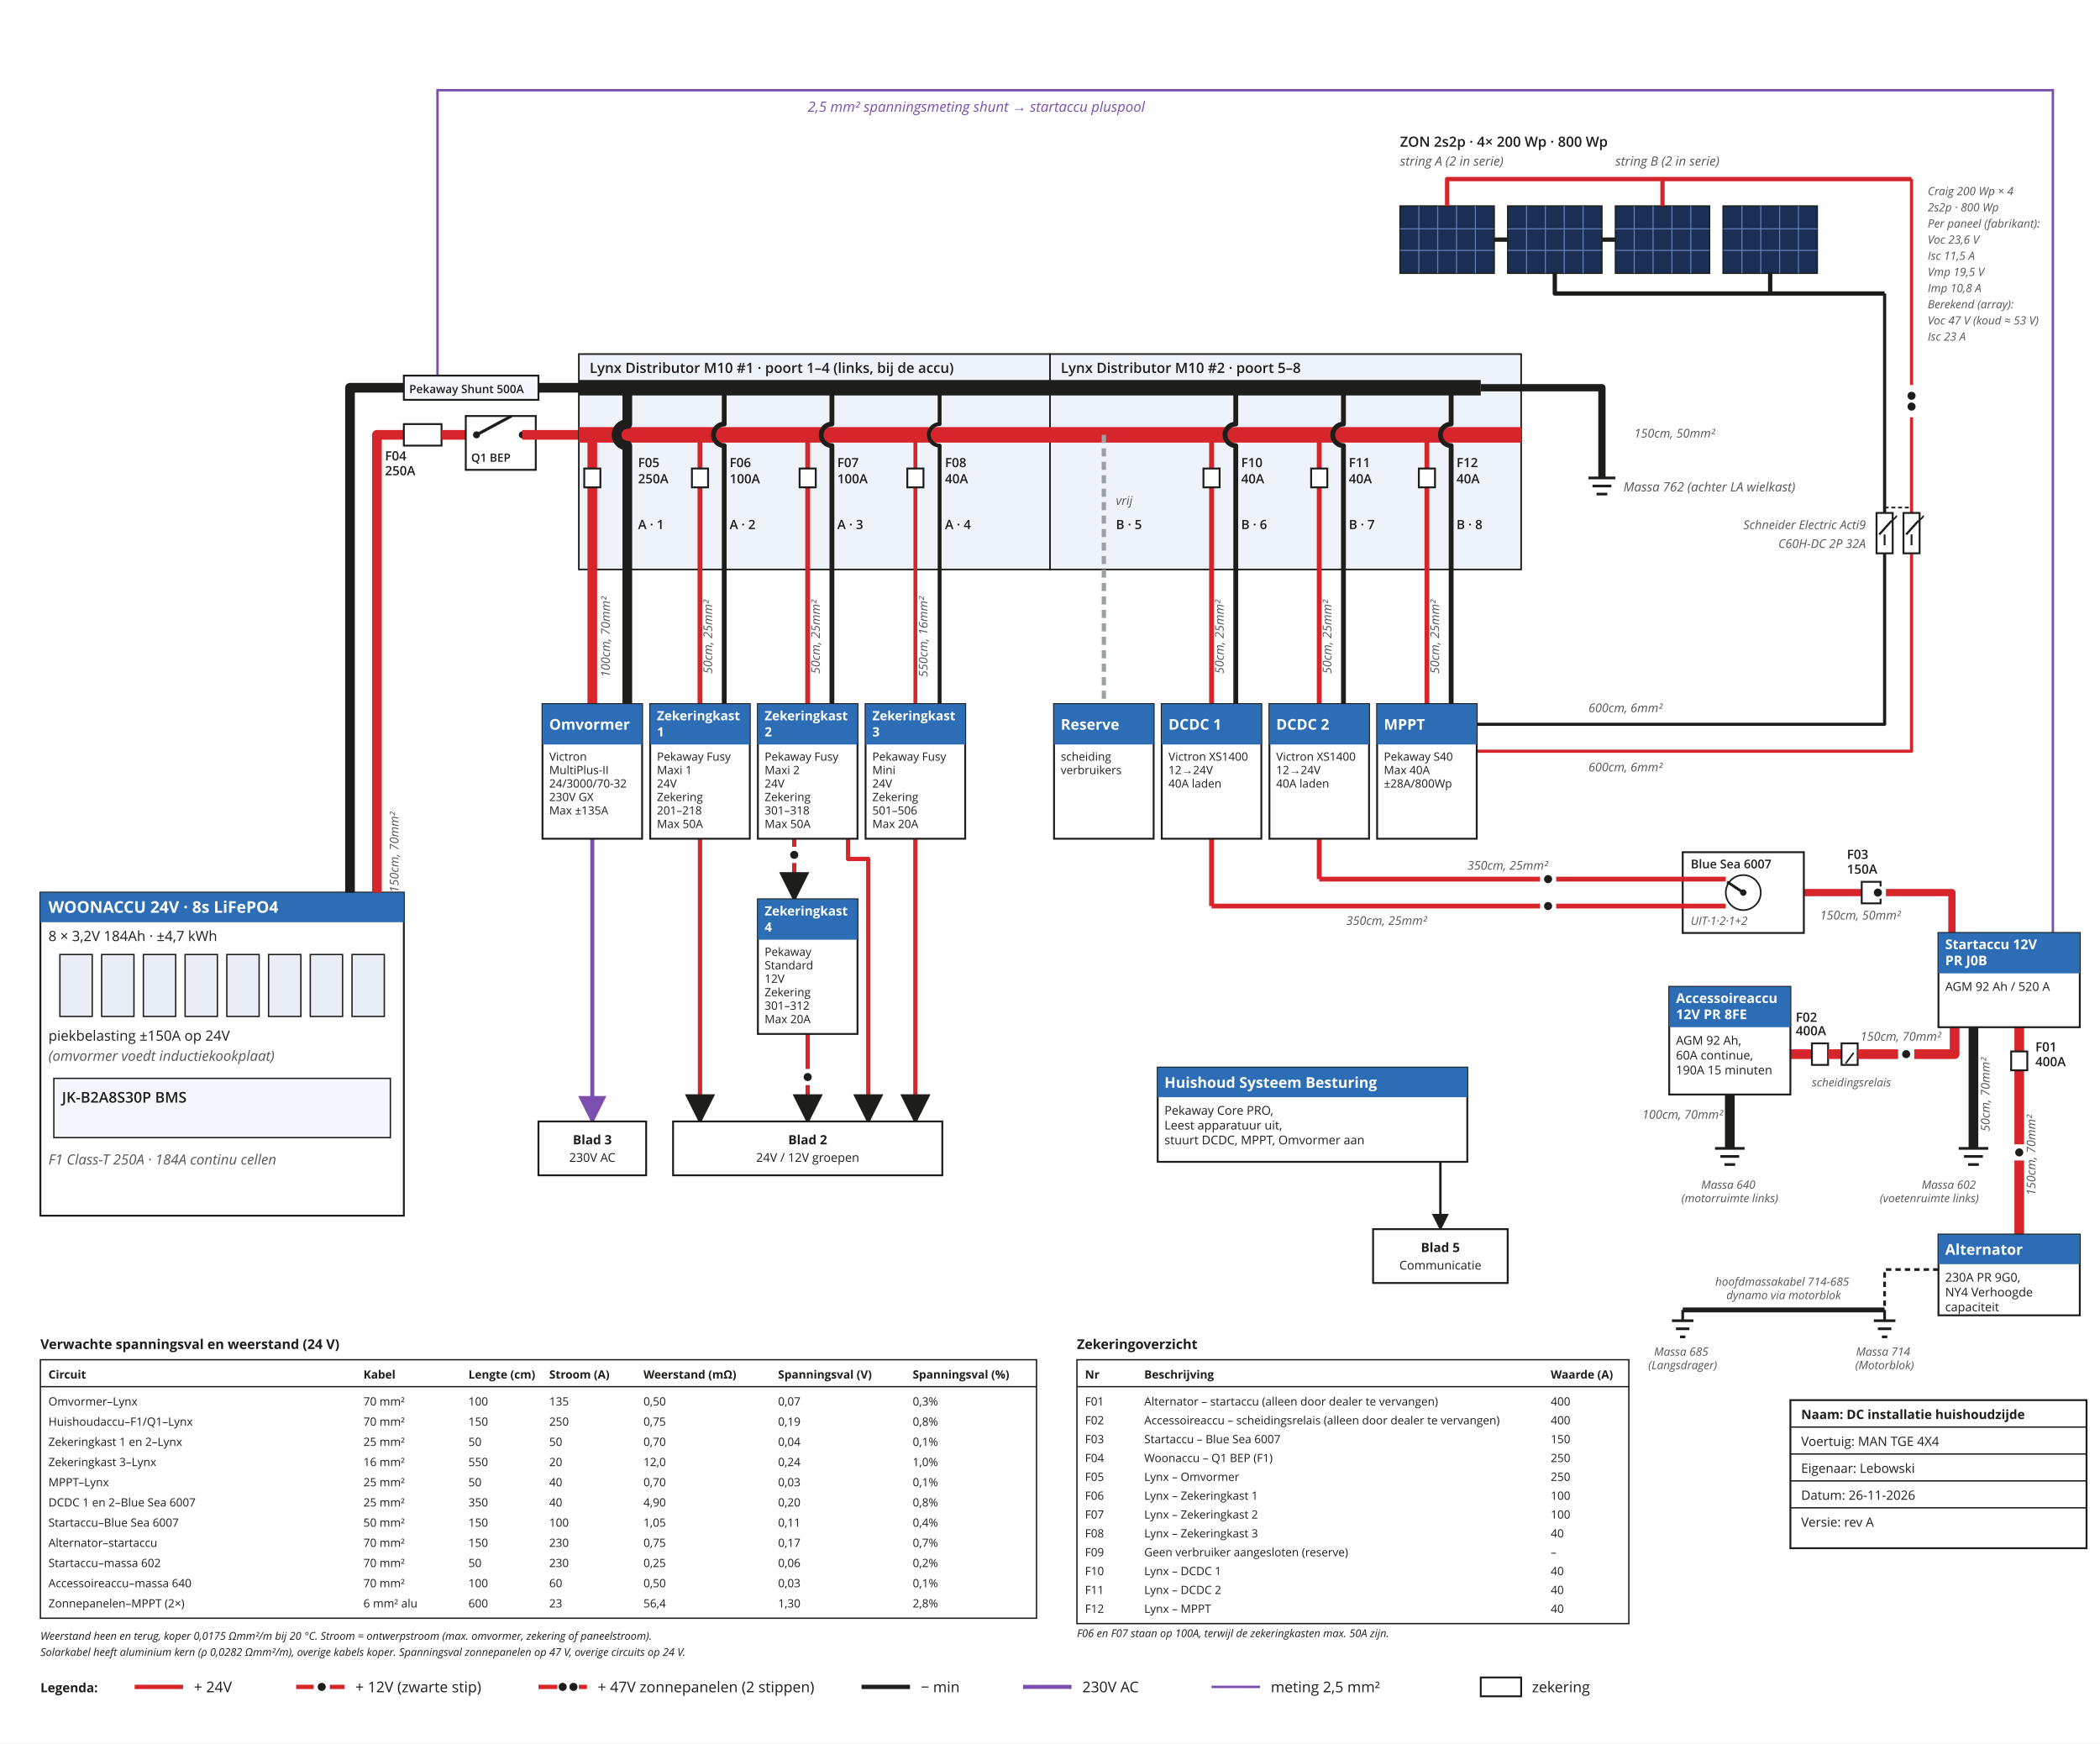
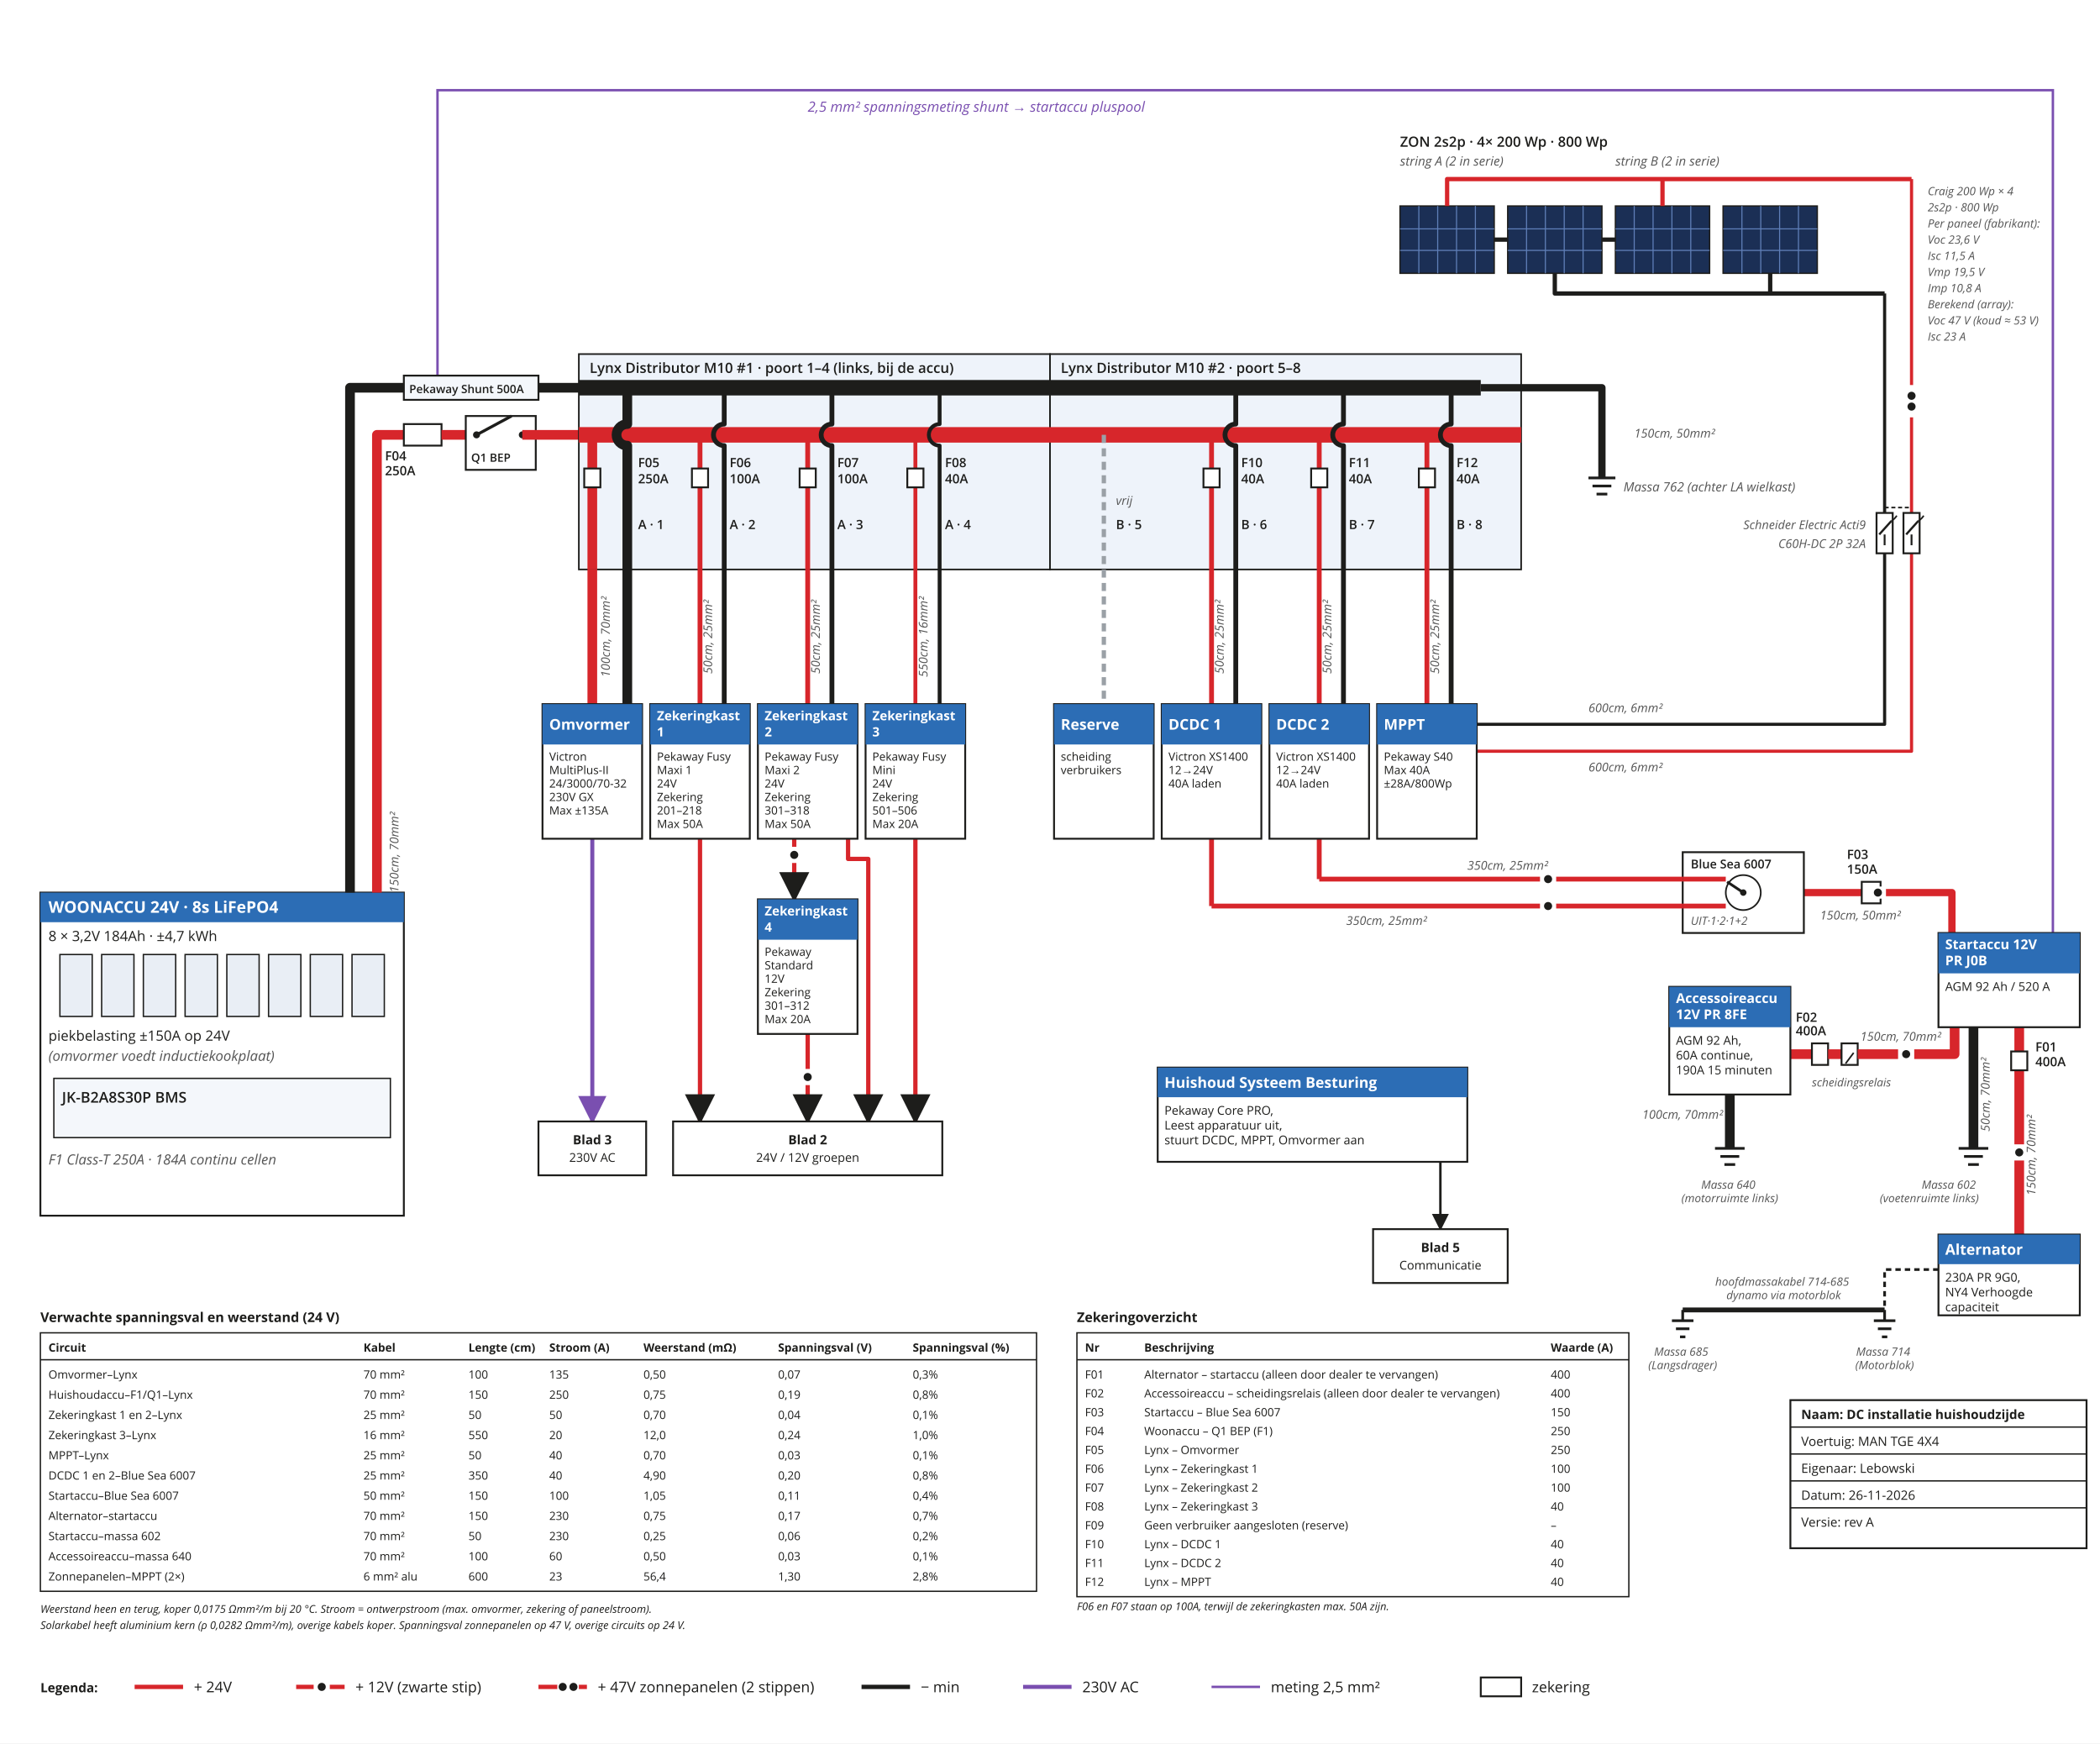
<svg xmlns="http://www.w3.org/2000/svg" viewBox="0 0 1560 1295" role="img" aria-label="Blad 1 energie en laden: woonaccu links onder, Lynx A en B midden met poorten 1 tot 8, zon 2s2p rechtsboven, 12V voertuigdelen rechts.">
  <rect width="100%" height="100%" fill="#fff" />
  <defs>
    <style>.p{stroke:#d7262b;stroke-width:3.2;fill:none;stroke-linejoin:round}
.n{stroke:#1d1d1b;stroke-width:3.2;fill:none;stroke-linejoin:round}
.ac{stroke:#7a4fb0;stroke-width:3;fill:none}
.box{fill:#fff;stroke:#1d1d1b;stroke-width:1.4}
.hd{fill:#2c6db5}
.ht{fill:#fff;font:700 12px 'Open Sans',Arial,sans-serif}
.bt{fill:#1d1d1b;font:400 11px 'Open Sans',Arial,sans-serif}
.lb{fill:#1d1d1b;font:600 11px 'Open Sans',Arial,sans-serif}
.cb{fill:#555;font:italic 400 10.5px 'Open Sans',Arial,sans-serif}
.fz{fill:#fff;stroke:#1d1d1b;stroke-width:1.4}
.fr{fill:#eef3fa;stroke:#1d1d1b;stroke-width:1.2}
.pv{fill:#1b2f55;stroke:#1d1d1b}
</style>
    <marker id="ar" viewBox="0 0 10 10" refX="9" refY="5" markerWidth="7" markerHeight="7" orient="auto-start-reverse">
      <path d="M0 0L10 5L0 10z" fill="#1d1d1b" />
    </marker>
    <marker id="arp" viewBox="0 0 10 10" refX="9" refY="5" markerWidth="7" markerHeight="7" orient="auto-start-reverse">
      <path d="M0 0L10 5L0 10z" fill="#7a4fb0" />
    </marker>
    <g id="pvp">
      <rect width="70" height="50" class="pv" />
      <path d="M0 17H70M0 33H70M14 0V50M28 0V50M42 0V50M56 0V50" stroke="#5f7fb8" stroke-width=".8" />
    </g>
  </defs>
  <g transform="translate(0,93)">
    <use href="#pvp" x="1040" y="60" />
    <use href="#pvp" x="1120" y="60" />
    <use href="#pvp" x="1200" y="60" />
    <use href="#pvp" x="1280" y="60" />
    <path d="M1110 85H1120" class="n" />
    <path d="M1190 85H1200" class="n" />
    <path d="M1075 60V40H1420" class="p" />
    <path d="M1155 110V125H1400" class="n" />
    <path d="M1235 60V40" class="p" />
    <path d="M1315 110V125" class="n" />
    <text x="1432" y="52" class="cb" style="font-size:8.5px">Craig 200 Wp × 4</text>
    <text x="1432" y="64" class="cb" style="font-size:8.5px">2s2p · 800 Wp</text>
    <text x="1432" y="76" class="cb" style="font-size:8.5px">Per paneel (fabrikant):</text>
    <text x="1432" y="88" class="cb" style="font-size:8.5px">Voc 23,6 V</text>
    <text x="1432" y="100" class="cb" style="font-size:8.5px">Isc 11,5 A</text>
    <text x="1432" y="112" class="cb" style="font-size:8.5px">Vmp 19,5 V</text>
    <text x="1432" y="124" class="cb" style="font-size:8.5px">Imp 10,8 A</text>
    <text x="1432" y="136" class="cb" style="font-size:8.5px">Berekend (array):</text>
    <text x="1432" y="148" class="cb" style="font-size:8.5px">Voc 47 V (koud ≈ 53 V)</text>
    <text x="1432" y="160" class="cb" style="font-size:8.5px">Isc 23 A</text>
    <text x="1040" y="30" class="cb" style="font-size:9.5px">string A (2 in serie)</text>
    <text x="1200" y="30" class="cb" style="font-size:9.5px">string B (2 in serie)</text>
    <text x="1040" y="16" class="lb" style="font-size:10.5px">ZON 2s2p · 4× 200 Wp · 800 Wp</text>
    <path d="M1420 40V465H1097" class="p" style="stroke-width:2.34" />
    <rect x="1415.5" y="193" width="9" height="24" fill="#fff" />
    <circle cx="1420" cy="201" r="3" fill="#1d1d1b" />
    <circle cx="1420" cy="209" r="3" fill="#1d1d1b" />
    <text x="1180" y="480" class="cb" style="font-size:9px">600cm, 6mm²</text>
    <path d="M1400 125V445H1097" class="n" style="stroke-width:2.34" />
    <text x="1180" y="436" class="cb" style="font-size:9px">600cm, 6mm²</text>
    <path d="M1400 284H1420" stroke="#1d1d1b" stroke-width="1.2" stroke-dasharray="3 2" />
    <rect x="1394" y="288" width="12" height="30" fill="#fff" stroke="#1d1d1b" stroke-width="1.4" />
    <path d="M1400 312V304" stroke="#1d1d1b" stroke-width="1.4" />
    <path d="M1396 304L1405 294" stroke="#1d1d1b" stroke-width="1.6" />
    <path d="M1405 294Q1408 292 1409 290" stroke="#1d1d1b" stroke-width="1.2" fill="none" />
    <rect x="1414" y="288" width="12" height="30" fill="#fff" stroke="#1d1d1b" stroke-width="1.4" />
    <path d="M1420 312V304" stroke="#1d1d1b" stroke-width="1.4" />
    <path d="M1416 304L1425 294" stroke="#1d1d1b" stroke-width="1.6" />
    <path d="M1425 294Q1428 292 1429 290" stroke="#1d1d1b" stroke-width="1.2" fill="none" />
    <path d="M1070 770V820" stroke="#1d1d1b" stroke-width="1.8" marker-end="url(#ar)" />
    <rect x="1020" y="820" width="100" height="40" class="box" />
    <text x="1070" y="837" text-anchor="middle" class="ht" style="font-size:9.5px;fill:#1d1d1b">Blad 5</text>
    <text x="1070" y="850" text-anchor="middle" class="bt" style="font-size:9px">Communicatie</text>
    <text x="1386" y="300" class="cb" style="font-size:9px" text-anchor="end">Schneider Electric Acti9</text>
    <text x="1386" y="314" class="cb" style="font-size:9px" text-anchor="end">C60H-DC 2P 32A</text>
    <path d="M325 187V-26H1525V600" stroke="#7a4fb0" stroke-width="1.8" fill="none" />
    <text x="600" y="-10" class="cb" style="fill:#7a4fb0">2,5 mm² spanningsmeting shunt → startaccu pluspool</text>
    <g transform="translate(0,-70)">
      <rect x="30" y="640" width="270" height="240" class="box" />
      <rect x="30" y="640" width="270" height="22" class="hd" />
      <text x="36" y="655" class="ht">WOONACCU 24V · 8s LiFePO4</text>
      <text x="36" y="676" class="bt" style="font-size:10.5px">8 × 3,2V 184Ah · ±4,7 kWh</text>
      <rect x="44.5" y="686" width="24" height="46" fill="#e9eef5" stroke="#1d1d1b" />
      <rect x="75.5" y="686" width="24" height="46" fill="#e9eef5" stroke="#1d1d1b" />
      <rect x="106.5" y="686" width="24" height="46" fill="#e9eef5" stroke="#1d1d1b" />
      <rect x="137.5" y="686" width="24" height="46" fill="#e9eef5" stroke="#1d1d1b" />
      <rect x="168.5" y="686" width="24" height="46" fill="#e9eef5" stroke="#1d1d1b" />
      <rect x="199.5" y="686" width="24" height="46" fill="#e9eef5" stroke="#1d1d1b" />
      <rect x="230.5" y="686" width="24" height="46" fill="#e9eef5" stroke="#1d1d1b" />
      <rect x="261.5" y="686" width="24" height="46" fill="#e9eef5" stroke="#1d1d1b" />
      <text x="36" y="750" class="bt" style="font-size:10.5px">piekbelasting ±150A op 24V</text>
      <text x="36" y="765" class="cb">(omvormer voedt inductiekookplaat)</text>
      <rect x="40" y="778" width="250" height="44" fill="#f4f7fb" stroke="#1d1d1b" />
      <text x="46" y="796" class="lb">JK-B2A8S30P BMS</text>
      <text x="36" y="842" class="cb">F1 Class-T 250A · 184A continu cellen</text>
    </g>
    <path d="M260 570V195H300" class="n" style="stroke-width:7.2" />
    <path d="M280 570V230H300" class="p" style="stroke-width:7.2" />
    <text transform="translate(296,540) rotate(-90)" text-anchor="middle" class="cb" style="font-size:9px">150cm, 70mm²</text>
    <path d="M400 195H430" class="n" style="stroke-width:7.2" />
    <rect x="300" y="186" width="100" height="18" class="box" style="fill:#f4f7fb" />
    <text x="304" y="199" class="lb" style="font-size:8.5px">Pekaway Shunt 500A</text>
    <rect x="300" y="222" width="28" height="16" class="fz" />
    <text x="286" y="249" class="lb" style="font-size:9.5px">F04</text>
    <text x="286" y="260" class="lb" style="font-size:9.5px">250A</text>
    <path d="M328 230H346" class="p" style="stroke-width:7.2" />
    <rect x="346" y="216" width="52" height="40" fill="none" stroke="#1d1d1b" stroke-width="1.4" />
    <circle cx="354" cy="230" r="2.6" fill="#1d1d1b" />
    <circle cx="388" cy="230" r="2.6" fill="#1d1d1b" />
    <path d="M354 230L380 216" stroke="#1d1d1b" stroke-width="2.2" />
    <path d="M388 230H430" class="p" style="stroke-width:7.2" />
    <text x="350" y="250" class="lb" style="font-size:8.5px">Q1 BEP</text>
    <rect x="430" y="170" width="350" height="160" class="fr" />
    <text x="438" y="184" class="lb" style="font-size:10.5px">Lynx Distributor M10 #1 · poort 1–4 (links, bij de accu)</text>
    <rect x="780" y="170" width="350" height="160" class="fr" />
    <text x="788" y="184" class="lb" style="font-size:10.5px">Lynx Distributor M10 #2 · poort 5–8</text>
    <path d="M430 195H1100" class="n" style="stroke-width:11.5" />
    <path d="M430 230H1130" class="p" style="stroke-width:11.5" />
    <path d="M1100 195H1190V262" class="n" style="stroke-width:5.4" />
    <text x="1214" y="232" class="cb" style="font-size:9px">150cm, 50mm²</text>
    <path d="M1180 262H1200M1183 268H1197M1186 274H1194" stroke="#1d1d1b" stroke-width="2" />
    <text x="1206" y="272" class="cb" style="font-size:9.5px">Massa 762 (achter LA wielkast)</text>
    <path d="M466 430V238a8 8 0 0 1 0-16V195" class="n" style="stroke-width:7.2" />
    <path d="M538 430V238a8 8 0 0 1 0-16V195" class="n" style="stroke-width:3.6" />
    <path d="M618 430V238a8 8 0 0 1 0-16V195" class="n" style="stroke-width:3.6" />
    <path d="M698 430V238a8 8 0 0 1 0-16V195" class="n" style="stroke-width:2.88" />
    <path d="M918 430V238a8 8 0 0 1 0-16V195" class="n" style="stroke-width:3.6" />
    <path d="M998 430V238a8 8 0 0 1 0-16V195" class="n" style="stroke-width:3.6" />
    <path d="M1078 430V238a8 8 0 0 1 0-16V195" class="n" style="stroke-width:3.6" />
    <path d="M440 230V330" class="p" style="stroke-width:7.2" />
    <rect x="434" y="255" width="12" height="14" class="fz" />
    <text x="474" y="254" class="lb" style="font-size:9.5px">F05</text>
    <text x="474" y="266" class="lb" style="font-size:9.5px">250A</text>
    <text x="474" y="300" class="lb" style="font-size:9.5px">A · 1</text>
    <path d="M440 330V430" class="p" style="stroke-width:7.2" />
    <path d="M520 230V330" class="p" style="stroke-width:3.6" />
    <rect x="514" y="255" width="12" height="14" class="fz" />
    <text x="542" y="254" class="lb" style="font-size:9.5px">F06</text>
    <text x="542" y="266" class="lb" style="font-size:9.5px">100A</text>
    <text x="542" y="300" class="lb" style="font-size:9.5px">A · 2</text>
    <path d="M520 330V430" class="p" style="stroke-width:3.6" />
    <path d="M600 230V330" class="p" style="stroke-width:3.6" />
    <rect x="594" y="255" width="12" height="14" class="fz" />
    <text x="622" y="254" class="lb" style="font-size:9.5px">F07</text>
    <text x="622" y="266" class="lb" style="font-size:9.5px">100A</text>
    <text x="622" y="300" class="lb" style="font-size:9.5px">A · 3</text>
    <path d="M600 330V430" class="p" style="stroke-width:3.6" />
    <path d="M680 230V330" class="p" style="stroke-width:2.88" />
    <rect x="674" y="255" width="12" height="14" class="fz" />
    <text x="702" y="254" class="lb" style="font-size:9.5px">F08</text>
    <text x="702" y="266" class="lb" style="font-size:9.5px">40A</text>
    <text x="702" y="300" class="lb" style="font-size:9.5px">A · 4</text>
    <path d="M680 330V430" class="p" style="stroke-width:2.88" />
    <path d="M820 230V330" class="p" style="stroke:#9aa0a6;stroke-dasharray:6 4" />
    <text x="829" y="282" class="cb" style="font-size:9px">vrij</text>
    <text x="829" y="300" class="lb" style="font-size:9.5px">B · 5</text>
    <path d="M820 330V430" class="p" style="stroke:#9aa0a6;stroke-dasharray:6 4" />
    <path d="M900 230V330" class="p" style="stroke-width:3.6" />
    <rect x="894" y="255" width="12" height="14" class="fz" />
    <text x="922" y="254" class="lb" style="font-size:9.5px">F10</text>
    <text x="922" y="266" class="lb" style="font-size:9.5px">40A</text>
    <text x="922" y="300" class="lb" style="font-size:9.5px">B · 6</text>
    <path d="M900 330V430" class="p" style="stroke-width:3.6" />
    <path d="M980 230V330" class="p" style="stroke-width:3.6" />
    <rect x="974" y="255" width="12" height="14" class="fz" />
    <text x="1002" y="254" class="lb" style="font-size:9.5px">F11</text>
    <text x="1002" y="266" class="lb" style="font-size:9.5px">40A</text>
    <text x="1002" y="300" class="lb" style="font-size:9.5px">B · 7</text>
    <path d="M980 330V430" class="p" style="stroke-width:3.6" />
    <path d="M1060 230V330" class="p" style="stroke-width:3.6" />
    <rect x="1054" y="255" width="12" height="14" class="fz" />
    <text x="1082" y="254" class="lb" style="font-size:9.5px">F12</text>
    <text x="1082" y="266" class="lb" style="font-size:9.5px">40A</text>
    <text x="1082" y="300" class="lb" style="font-size:9.5px">B · 8</text>
    <path d="M1060 330V430" class="p" style="stroke-width:3.6" />
    <path d="M440 530V740" class="ac" marker-end="url(#arp)" />
    <path d="M520 530V740" class="p" marker-end="url(#ar)" />
    <path d="M630 530V545H645V740" class="p" marker-end="url(#ar)" />
    <path d="M590 530V575" class="p" marker-end="url(#ar)" />
    <rect x="585.5" y="536" width="9" height="12" fill="#fff" />
    <circle cx="590" cy="542" r="3" fill="#1d1d1b" />
    <path d="M600 675V740" class="p" marker-end="url(#ar)" />
    <rect x="595.5" y="701" width="9" height="12" fill="#fff" />
    <circle cx="600" cy="707" r="3" fill="#1d1d1b" />
    <path d="M680 530V740" class="p" marker-end="url(#ar)" />
    <path d="M1450 600V570H1340" class="p" style="stroke-width:5.4" />
    <rect x="1383" y="562" width="14" height="16" class="fz" />
    <text x="1372" y="545" class="lb" style="font-size:9.5px">F03</text>
    <text x="1372" y="556" class="lb" style="font-size:9.5px">150A</text>
    <text x="1352" y="590" class="cb" style="font-size:9px">150cm, 50mm²</text>
    <rect x="1250" y="540" width="90" height="60" class="box" />
    <circle cx="1295" cy="570" r="13" fill="#fff" stroke="#1d1d1b" stroke-width="1.2" />
    <circle cx="1295" cy="570" r="2.4" fill="#1d1d1b" />
    <path d="M1295 570L1283 562" stroke="#1d1d1b" stroke-width="2" />
    <text x="1256" y="552" class="lb" style="font-size:9px">Blue Sea 6007</text>
    <text x="1256" y="594" class="cb" style="font-size:8.5px">UIT·1·2·1+2</text>
    <path d="M1250 560H1282" class="p" style="stroke-width:3.6" />
    <path d="M1250 580H1282" class="p" style="stroke-width:3.6" />
    <path d="M980 560V530" class="p" style="stroke-width:3.6" />
    <path d="M980 560H1250" class="p" style="stroke-width:3.6" />
    <path d="M900 580V530" class="p" style="stroke-width:3.6" />
    <path d="M900 580H1250" class="p" style="stroke-width:3.6" />
    <text x="1090" y="553" class="cb" style="font-size:9px">350cm, 25mm²</text>
    <text x="1000" y="594" class="cb" style="font-size:9px">350cm, 25mm²</text>
    <path d="M1330 690H1346" class="p" style="stroke-width:7.2" />
    <rect x="1346" y="682" width="12" height="16" class="fz" />
    <text x="1334" y="666" class="lb" style="font-size:9.5px">F02</text>
    <text x="1334" y="676" class="lb" style="font-size:9.5px">400A</text>
    <path d="M1358 690H1368" class="p" style="stroke-width:7.2" />
    <rect x="1368" y="682" width="12" height="16" class="fz" />
    <path d="M1371 697L1377 689" stroke="#1d1d1b" stroke-width="1.2" />
    <text x="1346" y="714" class="cb" style="font-size:8.5px">scheidingsrelais</text>
    <path d="M1380 690H1452V670" class="p" style="stroke-width:7.2" />
    <text x="1412" y="680" text-anchor="middle" class="cb" style="font-size:9px">150cm, 70mm²</text>
    <path d="M1466 670V760" class="n" style="stroke-width:7.2" />
    <path d="M1455 760H1477M1459 766H1473M1462 772H1470" stroke="#1d1d1b" stroke-width="2" />
    <text x="1470" y="790" text-anchor="end" class="cb" style="font-size:8.5px">
      <tspan x="1470" dy="0">Massa 602</tspan>
      <tspan x="1470" dy="10">(voetenruimte links)</tspan>
    </text>
    <path d="M1440 850H1400V880" stroke="#1d1d1b" stroke-width="2" stroke-dasharray="4 3" fill="none" />
    <path d="M1400 880H1250" class="n" style="stroke-width:3.6" />
    <text x="1325" y="862" text-anchor="middle" class="cb" style="font-size:8.5px">
      <tspan x="1325" dy="0">hoofdmassakabel 714-685</tspan>
      <tspan x="1325" dy="10">dynamo via motorblok</tspan>
    </text>
    <path d="M1400 880V888M1392 888H1408M1395 894H1405M1398 900H1402" stroke="#1d1d1b" stroke-width="2" />
    <text x="1400" y="914" text-anchor="middle" class="cb" style="font-size:8.5px">
      <tspan x="1400" dy="0">Massa 714</tspan>
      <tspan x="1400" dy="10">(Motorblok)</tspan>
    </text>
    <path d="M1250 880V888M1242 888H1258M1245 894H1255M1248 900H1252" stroke="#1d1d1b" stroke-width="2" />
    <text x="1250" y="914" text-anchor="middle" class="cb" style="font-size:8.5px">
      <tspan x="1250" dy="0">Massa 685</tspan>
      <tspan x="1250" dy="10">(Langsdrager)</tspan>
    </text>
    <path d="M1285 720V760" class="n" style="stroke-width:7.2" />
    <path d="M1274 760H1296M1278 766H1292M1281 772H1289" stroke="#1d1d1b" stroke-width="2" />
    <text x="1280" y="738" text-anchor="end" class="cb" style="font-size:9px">100cm, 70mm²</text>
    <text x="1285" y="790" text-anchor="middle" class="cb" style="font-size:8.5px">
      <tspan x="1285" dy="0">Massa 640</tspan>
      <tspan x="1285" dy="10">(motorruimte links)</tspan>
    </text>
    <path d="M1500 824V702" class="p" style="stroke-width:7.2" />
    <path d="M1500 688V670" class="p" style="stroke-width:7.2" />
    <rect x="1389" y="565.5" width="12" height="9" fill="#fff" />
    <circle cx="1395" cy="570" r="3" fill="#1d1d1b" />
    <rect x="1144" y="575.5" width="12" height="9" fill="#fff" />
    <circle cx="1150" cy="580" r="3" fill="#1d1d1b" />
    <rect x="1144" y="555.5" width="12" height="9" fill="#fff" />
    <circle cx="1150" cy="560" r="3" fill="#1d1d1b" />
    <rect x="1410" y="685.5" width="12" height="9" fill="#fff" />
    <circle cx="1416" cy="690" r="3" fill="#1d1d1b" />
    <rect x="1495.5" y="757" width="9" height="12" fill="#fff" />
    <circle cx="1500" cy="763" r="3" fill="#1d1d1b" />
    <rect x="1494" y="688" width="12" height="14" class="fz" style="fill:#fff" />
    <text x="1512" y="688" class="lb" style="font-size:9.5px">F01</text>
    <text x="1512" y="699" class="lb" style="font-size:9.5px">400A</text>
    <text transform="translate(1478,720) rotate(-90)" text-anchor="middle" class="cb" style="font-size:9px">50cm, 70mm²</text>
    <text transform="translate(1512,765) rotate(-90)" text-anchor="middle" class="cb" style="font-size:9px">150cm, 70mm²</text>
    <g transform="translate(30,1152)">
      <text x="0" y="12" class="bt" style="font-size:9.5px;font-weight:700;fill:#1d1d1b">Legenda:</text>
      <g transform="translate(70,0)">
        <path d="M0 8H36" class="p" />
        <text x="44" y="12" class="bt">+ 24V</text>
        <path d="M120 8H133M145 8H156" class="p" />
        <circle cx="139" cy="8" r="3" fill="#1d1d1b" />
        <text x="164" y="12" class="bt">+ 12V (zwarte stip)</text>
        <path d="M300 8H336" class="p" />
        <rect x="314" y="3.5" width="16" height="9" fill="#fff" />
        <circle cx="318" cy="8" r="3" fill="#1d1d1b" />
        <circle cx="326" cy="8" r="3" fill="#1d1d1b" />
        <text x="344" y="12" class="bt">+ 47V zonnepanelen (2 stippen)</text>
        <path d="M540 8H576" class="n" />
        <text x="584" y="12" class="bt">− min</text>
        <path d="M660 8H696" class="ac" />
        <text x="704" y="12" class="bt">230V AC</text>
        <path d="M800 8H836" stroke="#7a4fb0" stroke-width="1.8" />
        <text x="844" y="12" class="bt">meting 2,5 mm²</text>
        <rect x="1000" y="1" width="30" height="14" class="fz" />
        <text x="1038" y="12" class="bt">zekering</text>
      </g>
    </g>
    <rect x="403" y="430" width="74" height="100" class="box" />
    <rect x="403" y="430" width="74" height="30" class="hd" />
    <text x="408" y="449" class="ht" style="font-size:11px">Omvormer</text>
    <text x="408" y="472" class="bt" style="font-size:8.5px">Victron</text>
    <text x="408" y="482" class="bt" style="font-size:8.5px">MultiPlus-II</text>
    <text x="408" y="492" class="bt" style="font-size:8.5px">24/3000/70-32</text>
    <text x="408" y="502" class="bt" style="font-size:8.5px">230V GX</text>
    <text x="408" y="512" class="bt" style="font-size:8.5px">Max ±135A</text>
    <rect x="483" y="430" width="74" height="100" class="box" />
    <rect x="483" y="430" width="74" height="30" class="hd" />
    <text x="488" y="442" class="ht" style="font-size:9.5px">Zekeringkast</text>
    <text x="488" y="454" class="ht" style="font-size:9.5px">1</text>
    <text x="488" y="472" class="bt" style="font-size:8.5px">Pekaway Fusy</text>
    <text x="488" y="482" class="bt" style="font-size:8.5px">Maxi 1</text>
    <text x="488" y="492" class="bt" style="font-size:8.5px">24V</text>
    <text x="488" y="502" class="bt" style="font-size:8.5px">Zekering</text>
    <text x="488" y="512" class="bt" style="font-size:8.5px">201–218</text>
    <text x="488" y="522" class="bt" style="font-size:8.5px">Max 50A</text>
    <rect x="563" y="430" width="74" height="100" class="box" />
    <rect x="563" y="430" width="74" height="30" class="hd" />
    <text x="568" y="442" class="ht" style="font-size:9.5px">Zekeringkast</text>
    <text x="568" y="454" class="ht" style="font-size:9.5px">2</text>
    <text x="568" y="472" class="bt" style="font-size:8.5px">Pekaway Fusy</text>
    <text x="568" y="482" class="bt" style="font-size:8.5px">Maxi 2</text>
    <text x="568" y="492" class="bt" style="font-size:8.5px">24V</text>
    <text x="568" y="502" class="bt" style="font-size:8.5px">Zekering</text>
    <text x="568" y="512" class="bt" style="font-size:8.5px">301–318</text>
    <text x="568" y="522" class="bt" style="font-size:8.5px">Max 50A</text>
    <rect x="563" y="575" width="74" height="100" class="box" />
    <rect x="563" y="575" width="74" height="30" class="hd" />
    <text x="568" y="587" class="ht" style="font-size:9.5px">Zekeringkast</text>
    <text x="568" y="599" class="ht" style="font-size:9.5px">4</text>
    <text x="568" y="617" class="bt" style="font-size:8.5px">Pekaway</text>
    <text x="568" y="627" class="bt" style="font-size:8.5px">Standard</text>
    <text x="568" y="637" class="bt" style="font-size:8.5px">12V</text>
    <text x="568" y="647" class="bt" style="font-size:8.5px">Zekering</text>
    <text x="568" y="657" class="bt" style="font-size:8.5px">301–312</text>
    <text x="568" y="667" class="bt" style="font-size:8.5px">Max 20A</text>
    <rect x="643" y="430" width="74" height="100" class="box" />
    <rect x="643" y="430" width="74" height="30" class="hd" />
    <text x="648" y="442" class="ht" style="font-size:9.5px">Zekeringkast</text>
    <text x="648" y="454" class="ht" style="font-size:9.5px">3</text>
    <text x="648" y="472" class="bt" style="font-size:8.5px">Pekaway Fusy</text>
    <text x="648" y="482" class="bt" style="font-size:8.5px">Mini</text>
    <text x="648" y="492" class="bt" style="font-size:8.5px">24V</text>
    <text x="648" y="502" class="bt" style="font-size:8.5px">Zekering</text>
    <text x="648" y="512" class="bt" style="font-size:8.5px">501–506</text>
    <text x="648" y="522" class="bt" style="font-size:8.5px">Max 20A</text>
    <rect x="783" y="430" width="74" height="100" class="box" />
    <rect x="783" y="430" width="74" height="30" class="hd" />
    <text x="788" y="449" class="ht" style="font-size:11px">Reserve</text>
    <text x="788" y="472" class="bt" style="font-size:8.5px">scheiding</text>
    <text x="788" y="482" class="bt" style="font-size:8.5px">verbruikers</text>
    <rect x="863" y="430" width="74" height="100" class="box" />
    <rect x="863" y="430" width="74" height="30" class="hd" />
    <text x="868" y="449" class="ht" style="font-size:11px">DCDC 1</text>
    <text x="868" y="472" class="bt" style="font-size:8.5px">Victron XS1400</text>
    <text x="868" y="482" class="bt" style="font-size:8.5px">12→24V</text>
    <text x="868" y="492" class="bt" style="font-size:8.5px">40A laden</text>
    <rect x="943" y="430" width="74" height="100" class="box" />
    <rect x="943" y="430" width="74" height="30" class="hd" />
    <text x="948" y="449" class="ht" style="font-size:11px">DCDC 2</text>
    <text x="948" y="472" class="bt" style="font-size:8.5px">Victron XS1400</text>
    <text x="948" y="482" class="bt" style="font-size:8.5px">12→24V</text>
    <text x="948" y="492" class="bt" style="font-size:8.5px">40A laden</text>
    <rect x="1023" y="430" width="74" height="100" class="box" />
    <rect x="1023" y="430" width="74" height="30" class="hd" />
    <text x="1028" y="449" class="ht" style="font-size:11px">MPPT</text>
    <text x="1028" y="472" class="bt" style="font-size:8.5px">Pekaway S40</text>
    <text x="1028" y="482" class="bt" style="font-size:8.5px">Max 40A</text>
    <text x="1028" y="492" class="bt" style="font-size:8.5px">±28A/800Wp</text>
    <text transform="translate(453,380) rotate(-90)" text-anchor="middle" class="cb" style="font-size:9px">100cm, 70mm²</text>
    <text transform="translate(529,380) rotate(-90)" text-anchor="middle" class="cb" style="font-size:9px">50cm, 25mm²</text>
    <text transform="translate(609,380) rotate(-90)" text-anchor="middle" class="cb" style="font-size:9px">50cm, 25mm²</text>
    <text transform="translate(689,380) rotate(-90)" text-anchor="middle" class="cb" style="font-size:9px">550cm, 16mm²</text>
    <text transform="translate(909,380) rotate(-90)" text-anchor="middle" class="cb" style="font-size:9px">50cm, 25mm²</text>
    <text transform="translate(989,380) rotate(-90)" text-anchor="middle" class="cb" style="font-size:9px">50cm, 25mm²</text>
    <text transform="translate(1069,380) rotate(-90)" text-anchor="middle" class="cb" style="font-size:9px">50cm, 25mm²</text>
    <rect x="400" y="740" width="80" height="40" class="box" />
    <text x="440" y="757" text-anchor="middle" class="ht" style="font-size:9.5px;fill:#1d1d1b">Blad 3</text>
    <text x="440" y="770" text-anchor="middle" class="bt" style="font-size:9px">230V AC</text>
    <rect x="500" y="740" width="200" height="40" class="box" />
    <text x="600" y="757" text-anchor="middle" class="ht" style="font-size:9.5px;fill:#1d1d1b">Blad 2</text>
    <text x="600" y="770" text-anchor="middle" class="bt" style="font-size:9px">24V / 12V groepen</text>
    <rect x="1440" y="600" width="105" height="70" class="box" />
    <rect x="1440" y="600" width="105" height="30" class="hd" />
    <text x="1445" y="612" class="ht" style="font-size:10px">Startaccu 12V</text>
    <text x="1445" y="624" class="ht" style="font-size:10px">PR J0B</text>
    <text x="1445" y="643" class="bt" style="font-size:9px">AGM 92 Ah / 520 A</text>
    <rect x="1240" y="640" width="90" height="80" class="box" />
    <rect x="1240" y="640" width="90" height="30" class="hd" />
    <text x="1245" y="652" class="ht" style="font-size:10px">Accessoireaccu</text>
    <text x="1245" y="664" class="ht" style="font-size:10px">12V PR 8FE</text>
    <text x="1245" y="683" class="bt" style="font-size:9px">AGM 92 Ah,</text>
    <text x="1245" y="694" class="bt" style="font-size:9px">60A continue,</text>
    <text x="1245" y="705" class="bt" style="font-size:9px">190A 15 minuten</text>
    <rect x="1440" y="824" width="105" height="60" class="box" />
    <rect x="1440" y="824" width="105" height="22" class="hd" />
    <text x="1445" y="839" class="ht" style="font-size:11px">Alternator</text>
    <text x="1445" y="859" class="bt" style="font-size:9px">230A PR 9G0,</text>
    <text x="1445" y="870" class="bt" style="font-size:9px">NY4 Verhoogde</text>
    <text x="1445" y="881" class="bt" style="font-size:9px">capaciteit</text>
    <rect x="860" y="700" width="230" height="70" class="box" />
    <rect x="860" y="700" width="230" height="22" class="hd" />
    <text x="865" y="715" class="ht" style="font-size:11px">Huishoud Systeem Besturing</text>
    <text x="865" y="735" class="bt" style="font-size:9px">Pekaway Core PRO,</text>
    <text x="865" y="746" class="bt" style="font-size:9px">Leest apparatuur uit,</text>
    <text x="865" y="757" class="bt" style="font-size:9px">stuurt DCDC, MPPT, Omvormer aan</text>
  </g>
  <g font-family="Open Sans,Arial,sans-serif">
    <rect x="1330" y="1040" width="220" height="110" fill="#fff" stroke="#1d1d1b" stroke-width="1.4" />
    <path d="M1330 1060H1550M1330 1080H1550M1330 1100H1550M1330 1120H1550" stroke="#1d1d1b" stroke-width="1" />
    <text x="1338" y="1054" font-size="9.5" font-weight="700" fill="#1d1d1b">Naam: DC installatie huishoudzijde</text>
    <text x="1338" y="1074" font-size="9.5" fill="#1d1d1b">Voertuig: MAN TGE 4X4</text>
    <text x="1338" y="1114" font-size="9.5" fill="#1d1d1b">Datum: 26-11-2026</text>
    <text x="1338" y="1134" font-size="9.5" fill="#1d1d1b">Versie: rev A</text>
    <text x="1338" y="1094" font-size="9.5" fill="#1d1d1b">Eigenaar: Lebowski</text>
  </g>
-   <g transform="translate(30,990)" font-family="Open Sans,Arial,sans-serif">
+   <g transform="translate(30,970)" font-family="Open Sans,Arial,sans-serif">
    <text x="0" y="12" style="font-size:10px;font-weight:700;fill:#1d1d1b">Verwachte spanningsval en weerstand (24 V)</text>
    <rect x="0" y="20" width="740" height="192" fill="#fff" stroke="#1d1d1b" stroke-width="1" />
    <path d="M0 40H740" stroke="#1d1d1b" stroke-width="1" />
    <text x="6" y="34" style="font-size:8.5px;font-weight:700;fill:#1d1d1b">Circuit</text>
    <text x="240" y="34" style="font-size:8.5px;font-weight:700;fill:#1d1d1b">Kabel</text>
    <text x="318" y="34" style="font-size:8.5px;font-weight:700;fill:#1d1d1b">Lengte (cm)</text>
    <text x="378" y="34" style="font-size:8.5px;font-weight:700;fill:#1d1d1b">Stroom (A)</text>
    <text x="448" y="34" style="font-size:8.5px;font-weight:700;fill:#1d1d1b">Weerstand (mΩ)</text>
    <text x="548" y="34" style="font-size:8.5px;font-weight:700;fill:#1d1d1b">Spanningsval (V)</text>
    <text x="648" y="34" style="font-size:8.5px;font-weight:700;fill:#1d1d1b">Spanningsval (%)</text>
    <text x="6" y="54" style="font-size:8.5px;fill:#1d1d1b">Omvormer–Lynx</text>
    <text x="240" y="54" style="font-size:8.5px;fill:#1d1d1b">70 mm²</text>
    <text x="318" y="54" style="font-size:8.5px;fill:#1d1d1b">100</text>
    <text x="378" y="54" style="font-size:8.5px;fill:#1d1d1b">135</text>
    <text x="448" y="54" style="font-size:8.5px;fill:#1d1d1b">0,50</text>
    <text x="548" y="54" style="font-size:8.5px;fill:#1d1d1b">0,07</text>
    <text x="648" y="54" style="font-size:8.5px;fill:#1d1d1b">0,3%</text>
    <text x="6" y="69" style="font-size:8.5px;fill:#1d1d1b">Huishoudaccu–F1/Q1–Lynx</text>
    <text x="240" y="69" style="font-size:8.5px;fill:#1d1d1b">70 mm²</text>
    <text x="318" y="69" style="font-size:8.5px;fill:#1d1d1b">150</text>
    <text x="378" y="69" style="font-size:8.5px;fill:#1d1d1b">250</text>
    <text x="448" y="69" style="font-size:8.5px;fill:#1d1d1b">0,75</text>
    <text x="548" y="69" style="font-size:8.5px;fill:#1d1d1b">0,19</text>
    <text x="648" y="69" style="font-size:8.5px;fill:#1d1d1b">0,8%</text>
    <text x="6" y="84" style="font-size:8.5px;fill:#1d1d1b">Zekeringkast 1 en 2–Lynx</text>
    <text x="240" y="84" style="font-size:8.5px;fill:#1d1d1b">25 mm²</text>
    <text x="318" y="84" style="font-size:8.5px;fill:#1d1d1b">50</text>
    <text x="378" y="84" style="font-size:8.5px;fill:#1d1d1b">50</text>
    <text x="448" y="84" style="font-size:8.5px;fill:#1d1d1b">0,70</text>
    <text x="548" y="84" style="font-size:8.5px;fill:#1d1d1b">0,04</text>
    <text x="648" y="84" style="font-size:8.5px;fill:#1d1d1b">0,1%</text>
    <text x="6" y="99" style="font-size:8.5px;fill:#1d1d1b">Zekeringkast 3–Lynx</text>
    <text x="240" y="99" style="font-size:8.5px;fill:#1d1d1b">16 mm²</text>
    <text x="318" y="99" style="font-size:8.5px;fill:#1d1d1b">550</text>
    <text x="378" y="99" style="font-size:8.5px;fill:#1d1d1b">20</text>
    <text x="448" y="99" style="font-size:8.5px;fill:#1d1d1b">12,0</text>
    <text x="548" y="99" style="font-size:8.5px;fill:#1d1d1b">0,24</text>
    <text x="648" y="99" style="font-size:8.5px;fill:#1d1d1b">1,0%</text>
    <text x="6" y="114" style="font-size:8.5px;fill:#1d1d1b">MPPT–Lynx</text>
    <text x="240" y="114" style="font-size:8.5px;fill:#1d1d1b">25 mm²</text>
    <text x="318" y="114" style="font-size:8.5px;fill:#1d1d1b">50</text>
    <text x="378" y="114" style="font-size:8.5px;fill:#1d1d1b">40</text>
    <text x="448" y="114" style="font-size:8.5px;fill:#1d1d1b">0,70</text>
    <text x="548" y="114" style="font-size:8.5px;fill:#1d1d1b">0,03</text>
    <text x="648" y="114" style="font-size:8.5px;fill:#1d1d1b">0,1%</text>
    <text x="6" y="129" style="font-size:8.5px;fill:#1d1d1b">DCDC 1 en 2–Blue Sea 6007</text>
    <text x="240" y="129" style="font-size:8.5px;fill:#1d1d1b">25 mm²</text>
    <text x="318" y="129" style="font-size:8.5px;fill:#1d1d1b">350</text>
    <text x="378" y="129" style="font-size:8.5px;fill:#1d1d1b">40</text>
    <text x="448" y="129" style="font-size:8.5px;fill:#1d1d1b">4,90</text>
    <text x="548" y="129" style="font-size:8.5px;fill:#1d1d1b">0,20</text>
    <text x="648" y="129" style="font-size:8.5px;fill:#1d1d1b">0,8%</text>
    <text x="6" y="144" style="font-size:8.5px;fill:#1d1d1b">Startaccu–Blue Sea 6007</text>
    <text x="240" y="144" style="font-size:8.5px;fill:#1d1d1b">50 mm²</text>
    <text x="318" y="144" style="font-size:8.5px;fill:#1d1d1b">150</text>
    <text x="378" y="144" style="font-size:8.5px;fill:#1d1d1b">100</text>
    <text x="448" y="144" style="font-size:8.5px;fill:#1d1d1b">1,05</text>
    <text x="548" y="144" style="font-size:8.5px;fill:#1d1d1b">0,11</text>
    <text x="648" y="144" style="font-size:8.5px;fill:#1d1d1b">0,4%</text>
    <text x="6" y="159" style="font-size:8.5px;fill:#1d1d1b">Alternator–startaccu</text>
    <text x="240" y="159" style="font-size:8.5px;fill:#1d1d1b">70 mm²</text>
    <text x="318" y="159" style="font-size:8.5px;fill:#1d1d1b">150</text>
    <text x="378" y="159" style="font-size:8.5px;fill:#1d1d1b">230</text>
    <text x="448" y="159" style="font-size:8.5px;fill:#1d1d1b">0,75</text>
    <text x="548" y="159" style="font-size:8.5px;fill:#1d1d1b">0,17</text>
    <text x="648" y="159" style="font-size:8.5px;fill:#1d1d1b">0,7%</text>
    <text x="6" y="174" style="font-size:8.5px;fill:#1d1d1b">Startaccu–massa 602</text>
    <text x="240" y="174" style="font-size:8.5px;fill:#1d1d1b">70 mm²</text>
    <text x="318" y="174" style="font-size:8.5px;fill:#1d1d1b">50</text>
    <text x="378" y="174" style="font-size:8.5px;fill:#1d1d1b">230</text>
    <text x="448" y="174" style="font-size:8.5px;fill:#1d1d1b">0,25</text>
    <text x="548" y="174" style="font-size:8.5px;fill:#1d1d1b">0,06</text>
    <text x="648" y="174" style="font-size:8.5px;fill:#1d1d1b">0,2%</text>
    <text x="6" y="189" style="font-size:8.5px;fill:#1d1d1b">Accessoireaccu–massa 640</text>
    <text x="240" y="189" style="font-size:8.5px;fill:#1d1d1b">70 mm²</text>
    <text x="318" y="189" style="font-size:8.5px;fill:#1d1d1b">100</text>
    <text x="378" y="189" style="font-size:8.5px;fill:#1d1d1b">60</text>
    <text x="448" y="189" style="font-size:8.5px;fill:#1d1d1b">0,50</text>
    <text x="548" y="189" style="font-size:8.5px;fill:#1d1d1b">0,03</text>
    <text x="648" y="189" style="font-size:8.5px;fill:#1d1d1b">0,1%</text>
    <text x="6" y="204" style="font-size:8.5px;fill:#1d1d1b">Zonnepanelen–MPPT (2×)</text>
    <text x="240" y="204" style="font-size:8.5px;fill:#1d1d1b">6 mm² alu</text>
    <text x="318" y="204" style="font-size:8.5px;fill:#1d1d1b">600</text>
    <text x="378" y="204" style="font-size:8.5px;fill:#1d1d1b">23</text>
    <text x="448" y="204" style="font-size:8.5px;fill:#1d1d1b">56,4</text>
    <text x="548" y="204" style="font-size:8.5px;fill:#1d1d1b">1,30</text>
    <text x="648" y="204" style="font-size:8.5px;fill:#1d1d1b">2,8%</text>
    <text x="0" y="228" style="font-size:8px;font-style:italic;fill:#1d1d1b">Weerstand heen en terug, koper 0,0175 Ωmm²/m bij 20 °C. Stroom = ontwerpstroom (max. omvormer, zekering of paneelstroom).</text>
    <text x="0" y="240" style="font-size:8px;font-style:italic;fill:#1d1d1b">Solarkabel heeft aluminium kern (ρ 0,0282 Ωmm²/m), overige kabels koper. Spanningsval zonnepanelen op 47 V, overige circuits op 24 V.</text>
  </g>
-   <g transform="translate(800,990)" font-family="Open Sans,Arial,sans-serif">
+   <g transform="translate(800,970)" font-family="Open Sans,Arial,sans-serif">
    <text x="0" y="12" style="font-size:10px;font-weight:700;fill:#1d1d1b">Zekeringoverzicht</text>
    <rect x="0" y="20" width="410" height="196" fill="#fff" stroke="#1d1d1b" stroke-width="1" />
    <path d="M0 40H410" stroke="#1d1d1b" stroke-width="1" />
    <text x="6" y="34" style="font-size:8.5px;font-weight:700;fill:#1d1d1b">Nr</text>
    <text x="50" y="34" style="font-size:8.5px;font-weight:700;fill:#1d1d1b">Beschrijving</text>
    <text x="352" y="34" style="font-size:8.5px;font-weight:700;fill:#1d1d1b">Waarde (A)</text>
    <text x="6" y="54" style="font-size:8.5px;fill:#1d1d1b">F01</text>
    <text x="50" y="54" style="font-size:8.5px;fill:#1d1d1b">Alternator – startaccu (alleen door dealer te vervangen)</text>
    <text x="352" y="54" style="font-size:8.5px;fill:#1d1d1b">400</text>
    <text x="6" y="68" style="font-size:8.5px;fill:#1d1d1b">F02</text>
    <text x="50" y="68" style="font-size:8.5px;fill:#1d1d1b">Accessoireaccu – scheidingsrelais (alleen door dealer te vervangen)</text>
    <text x="352" y="68" style="font-size:8.5px;fill:#1d1d1b">400</text>
    <text x="6" y="82" style="font-size:8.5px;fill:#1d1d1b">F03</text>
    <text x="50" y="82" style="font-size:8.5px;fill:#1d1d1b">Startaccu – Blue Sea 6007</text>
    <text x="352" y="82" style="font-size:8.5px;fill:#1d1d1b">150</text>
    <text x="6" y="96" style="font-size:8.5px;fill:#1d1d1b">F04</text>
    <text x="50" y="96" style="font-size:8.5px;fill:#1d1d1b">Woonaccu – Q1 BEP (F1)</text>
    <text x="352" y="96" style="font-size:8.5px;fill:#1d1d1b">250</text>
    <text x="6" y="110" style="font-size:8.5px;fill:#1d1d1b">F05</text>
    <text x="50" y="110" style="font-size:8.5px;fill:#1d1d1b">Lynx – Omvormer</text>
    <text x="352" y="110" style="font-size:8.5px;fill:#1d1d1b">250</text>
    <text x="6" y="124" style="font-size:8.5px;fill:#1d1d1b">F06</text>
    <text x="50" y="124" style="font-size:8.5px;fill:#1d1d1b">Lynx – Zekeringkast 1</text>
    <text x="352" y="124" style="font-size:8.5px;fill:#1d1d1b">100</text>
    <text x="6" y="138" style="font-size:8.5px;fill:#1d1d1b">F07</text>
    <text x="50" y="138" style="font-size:8.5px;fill:#1d1d1b">Lynx – Zekeringkast 2</text>
    <text x="352" y="138" style="font-size:8.5px;fill:#1d1d1b">100</text>
    <text x="6" y="152" style="font-size:8.5px;fill:#1d1d1b">F08</text>
    <text x="50" y="152" style="font-size:8.5px;fill:#1d1d1b">Lynx – Zekeringkast 3</text>
    <text x="352" y="152" style="font-size:8.5px;fill:#1d1d1b">40</text>
    <text x="6" y="166" style="font-size:8.5px;fill:#1d1d1b">F09</text>
    <text x="50" y="166" style="font-size:8.5px;fill:#1d1d1b">Geen verbruiker aangesloten (reserve)</text>
    <text x="352" y="166" style="font-size:8.5px;fill:#1d1d1b">–</text>
    <text x="6" y="180" style="font-size:8.5px;fill:#1d1d1b">F10</text>
    <text x="50" y="180" style="font-size:8.5px;fill:#1d1d1b">Lynx – DCDC 1</text>
    <text x="352" y="180" style="font-size:8.5px;fill:#1d1d1b">40</text>
    <text x="6" y="194" style="font-size:8.5px;fill:#1d1d1b">F11</text>
    <text x="50" y="194" style="font-size:8.5px;fill:#1d1d1b">Lynx – DCDC 2</text>
    <text x="352" y="194" style="font-size:8.5px;fill:#1d1d1b">40</text>
    <text x="6" y="208" style="font-size:8.5px;fill:#1d1d1b">F12</text>
    <text x="50" y="208" style="font-size:8.5px;fill:#1d1d1b">Lynx – MPPT</text>
    <text x="352" y="208" style="font-size:8.5px;fill:#1d1d1b">40</text>
    <text x="0" y="226" style="font-size:8px;font-style:italic;fill:#1d1d1b">F06 en F07 staan op 100A, terwijl de zekeringkasten max. 50A zijn.</text>
  </g>
</svg>
